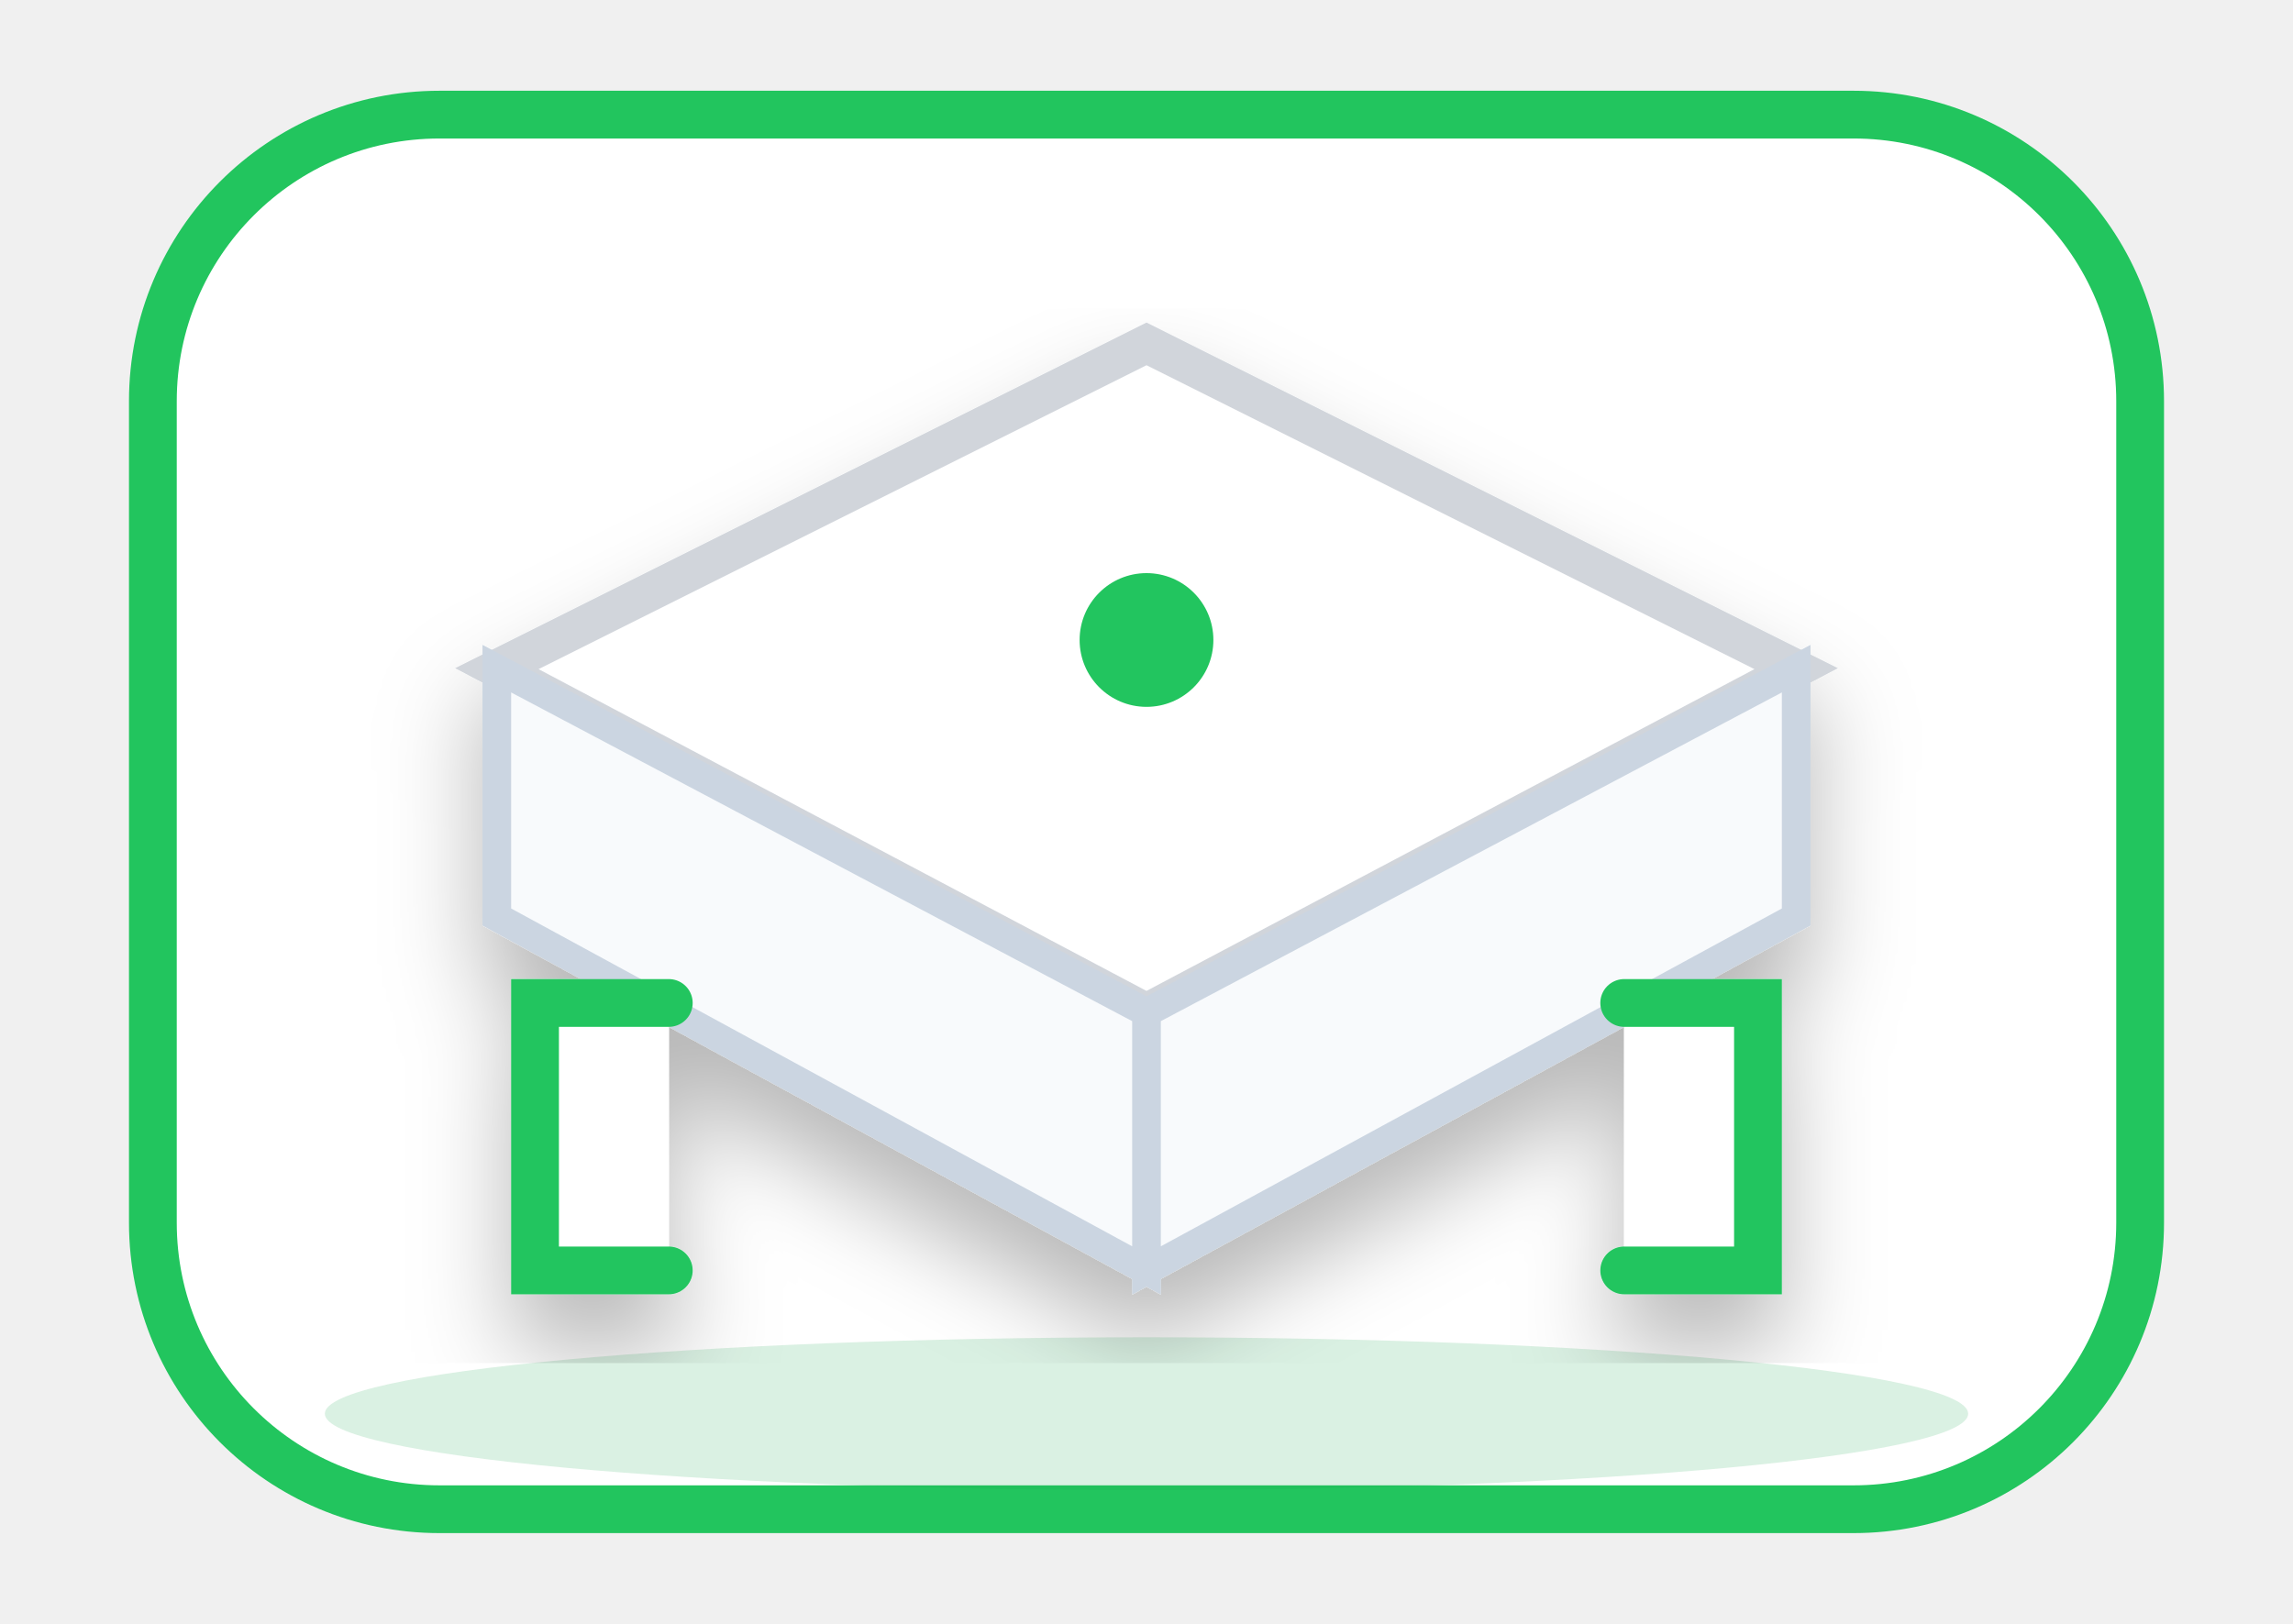
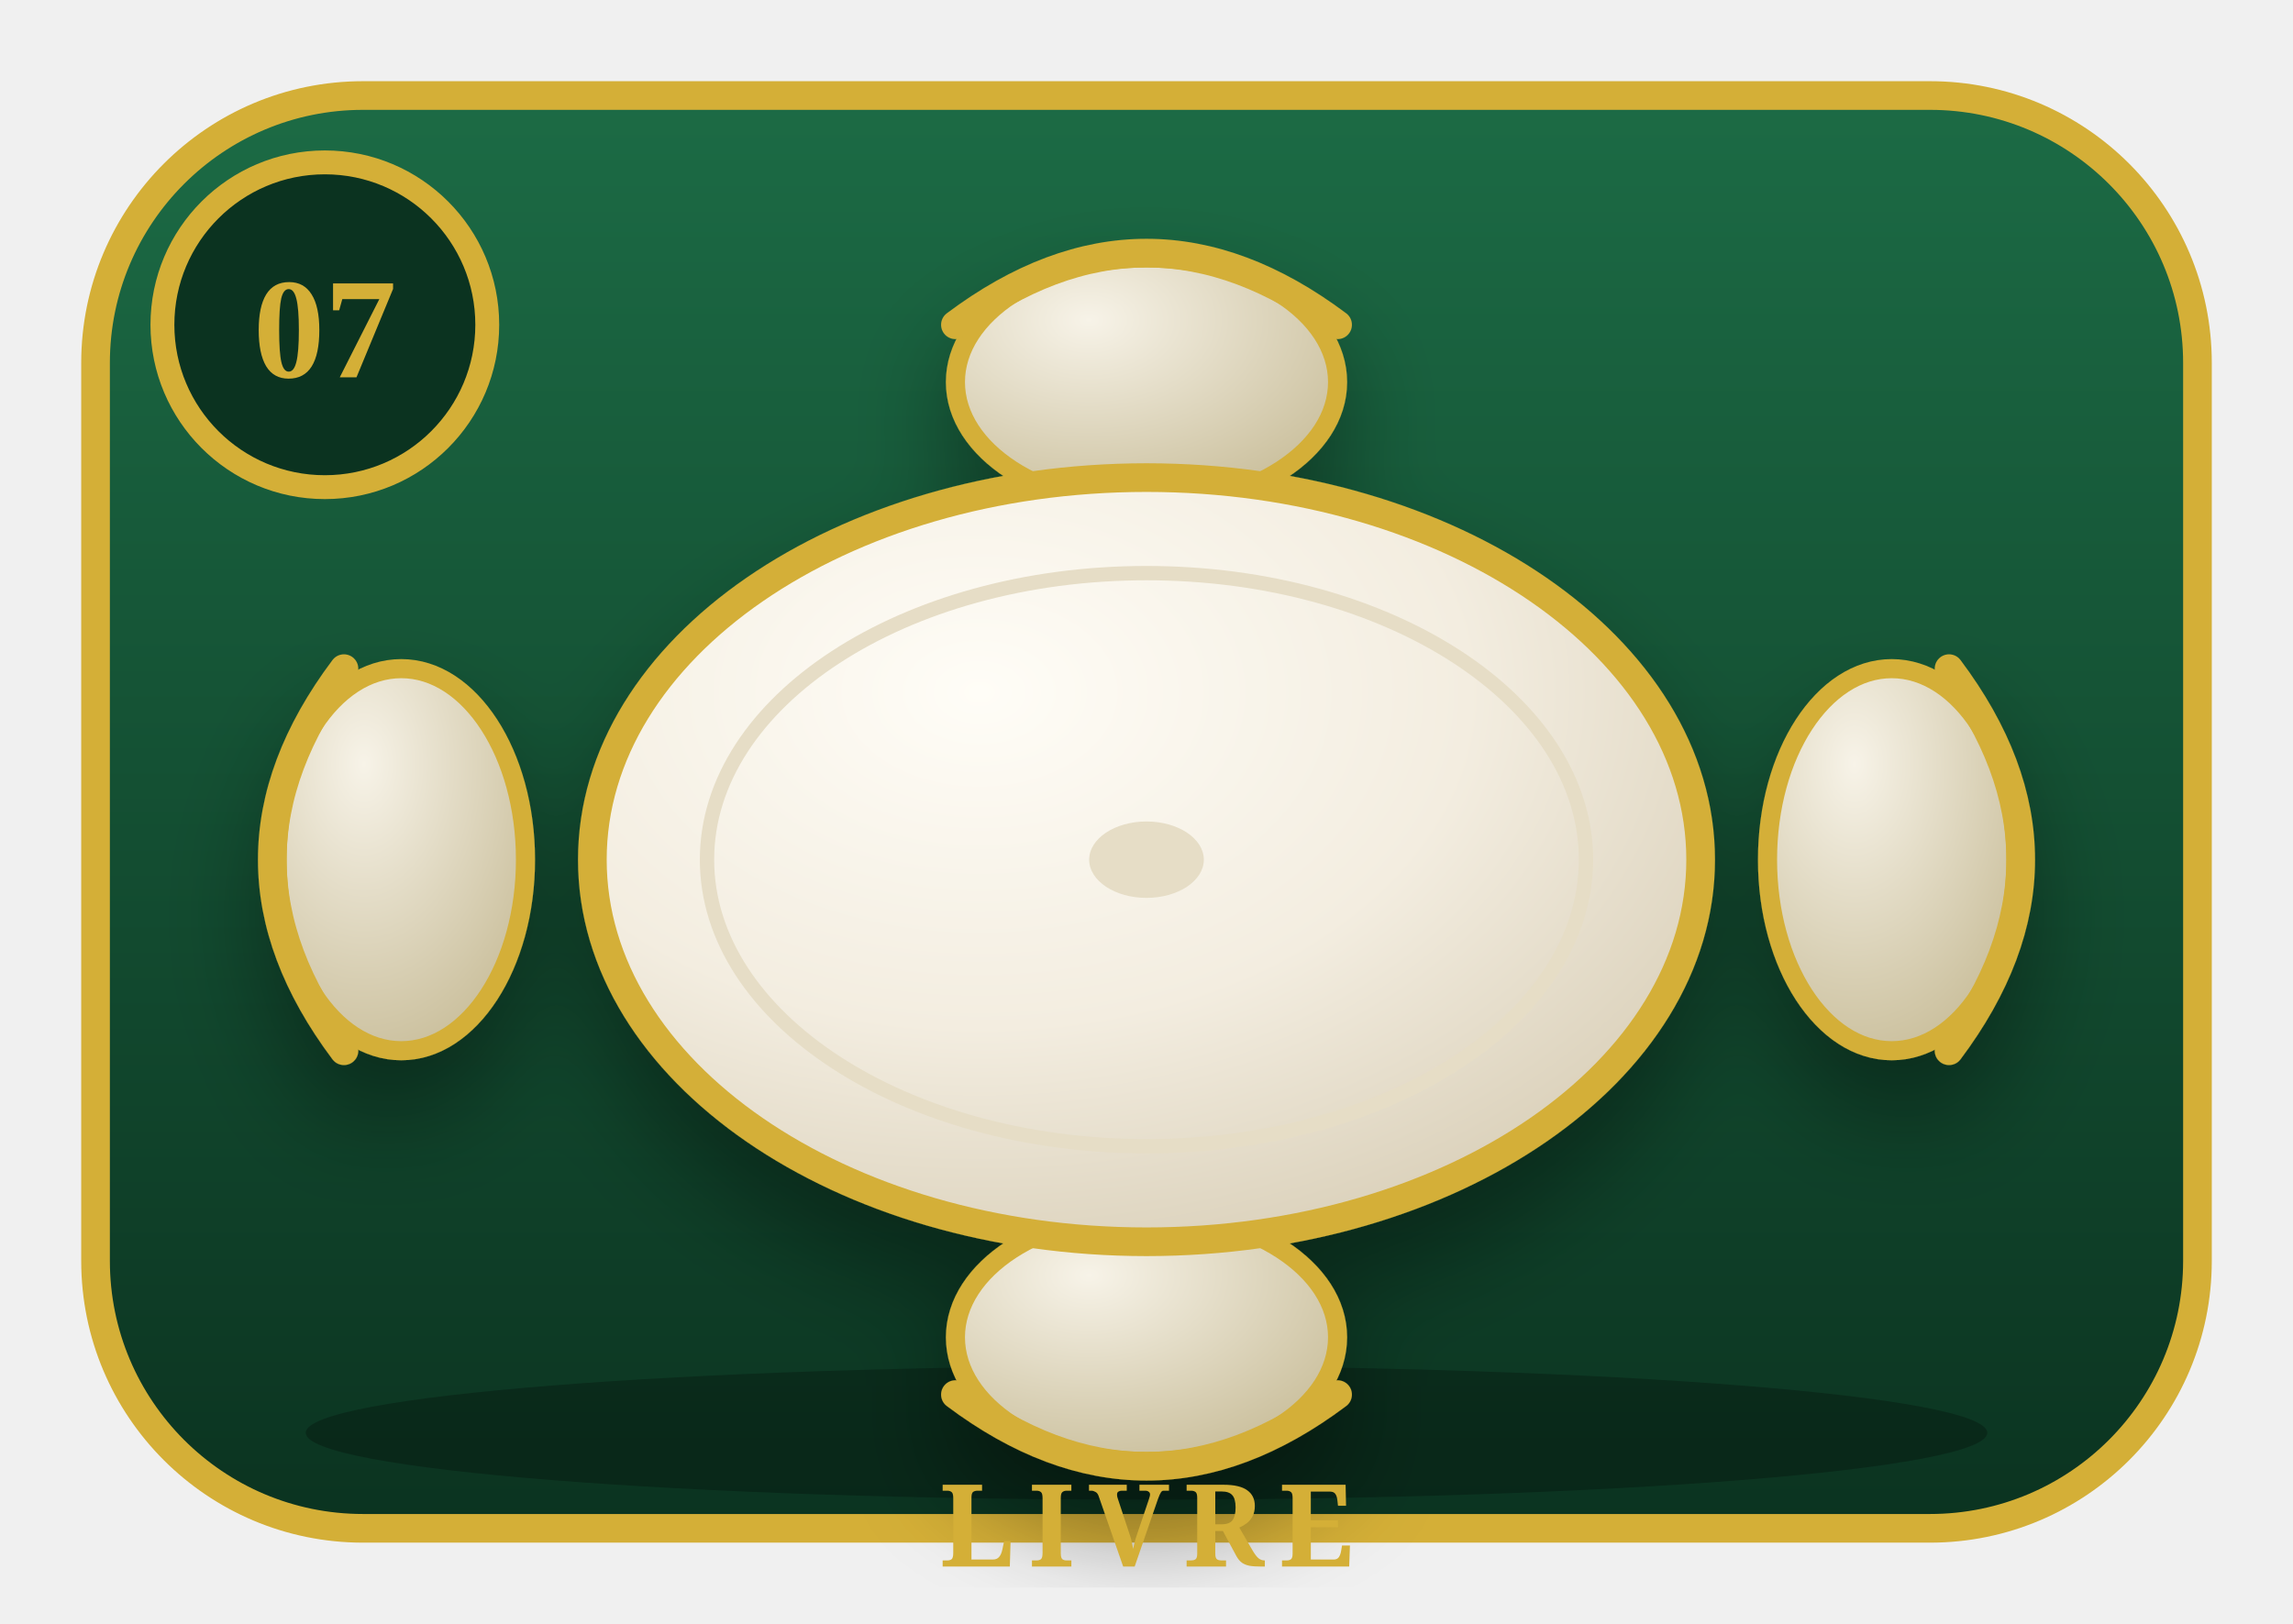
<svg xmlns="http://www.w3.org/2000/svg" viewBox="0 0 240 170">
  <defs>
    <filter id="s">
-       <feDropShadow dx="0" dy="6" stdDeviation="5" flood-opacity=".28" />
+       <feDropShadow dx="0" dy="6" stdDeviation="5" flood-opacity=".35" />
    </filter>
+     <linearGradient id="cardFree" x1="0" y1="0" x2="0" y2="1">
+       <stop offset="0" stop-color="#1c6b45" />
+       <stop offset="1" stop-color="#0b3320" />
+     </linearGradient>
+     <radialGradient id="tableTopFree" cx="35%" cy="28%" r="80%">
+       <stop offset="0" stop-color="#fffdf7" />
+       <stop offset=".55" stop-color="#f3ede0" />
+       <stop offset="1" stop-color="#d9cfb8" />
+     </radialGradient>
+     <radialGradient id="chairFree" cx="35%" cy="25%" r="80%">
+       <stop offset="0" stop-color="#f7f3e8" />
+       <stop offset="1" stop-color="#cabf9c" />
+     </radialGradient>
  </defs>
-   <rect x="16" y="12" width="208" height="146" rx="30" fill="#ffffff" stroke="#22c55e" stroke-width="5" />
-   <ellipse cx="120" cy="148" rx="86" ry="8" fill="#16a34a" opacity=".16" />
+   <rect x="10" y="10" width="220" height="150" rx="28" fill="url(#cardFree)" stroke="#d4af37" stroke-width="3" />
+   <ellipse cx="120" cy="150" rx="88" ry="7" fill="#000" opacity=".25" />
  <g filter="url(#s)">
-     <path d="M52 70 120 36l68 34-68 36z" fill="#fff" stroke="#d1d5db" stroke-width="4" />
-     <path d="M52 70v26l68 37V106zM188 70v26l-68 37v-27z" fill="#f8fafc" stroke="#cbd5e1" stroke-width="3" />
-     <path d="M70 105h-14v28h14M170 105h14v28h-14" fill="#fff" stroke="#22c55e" stroke-width="5" stroke-linecap="round" />
-     <circle cx="120" cy="67" r="7" fill="#22c55e" />
+     <g>
+       <ellipse cx="120" cy="40" rx="20" ry="13" fill="url(#chairFree)" stroke="#d4af37" stroke-width="2" />
+       <path d="M100 34 q20 -15 40 0" fill="none" stroke="#d4af37" stroke-width="3" stroke-linecap="round" />
+     </g>
+     <g>
+       <ellipse cx="120" cy="140" rx="20" ry="13" fill="url(#chairFree)" stroke="#d4af37" stroke-width="2" />
+       <path d="M100 146 q20 15 40 0" fill="none" stroke="#d4af37" stroke-width="3" stroke-linecap="round" />
+     </g>
+     <g>
+       <ellipse cx="42" cy="90" rx="13" ry="20" fill="url(#chairFree)" stroke="#d4af37" stroke-width="2" />
+       <path d="M36 70 q-15 20 0 40" fill="none" stroke="#d4af37" stroke-width="3" stroke-linecap="round" />
+     </g>
+     <g>
+       <ellipse cx="198" cy="90" rx="13" ry="20" fill="url(#chairFree)" stroke="#d4af37" stroke-width="2" />
+       <path d="M204 70 q15 20 0 40" fill="none" stroke="#d4af37" stroke-width="3" stroke-linecap="round" />
+     </g>
+     <ellipse cx="120" cy="90" rx="58" ry="40" fill="url(#tableTopFree)" stroke="#d4af37" stroke-width="3" />
+     <ellipse cx="120" cy="90" rx="46" ry="30" fill="none" stroke="#e6ddc6" stroke-width="1.5" />
+     <ellipse cx="120" cy="90" rx="6" ry="4" fill="#e6ddc6" />
  </g>
+   <circle cx="34" cy="34" r="17" fill="#0b3320" stroke="#d4af37" stroke-width="2.5" />
+   <text x="34" y="39.5" font-family="Georgia, 'Times New Roman', serif" font-size="15" font-weight="700" fill="#d4af37" text-anchor="middle">07</text>
+   <text x="120" y="164" font-family="Georgia, serif" font-size="12" font-weight="700" fill="#d4af37" text-anchor="middle" letter-spacing="1.5">LIVRE</text>
</svg>
